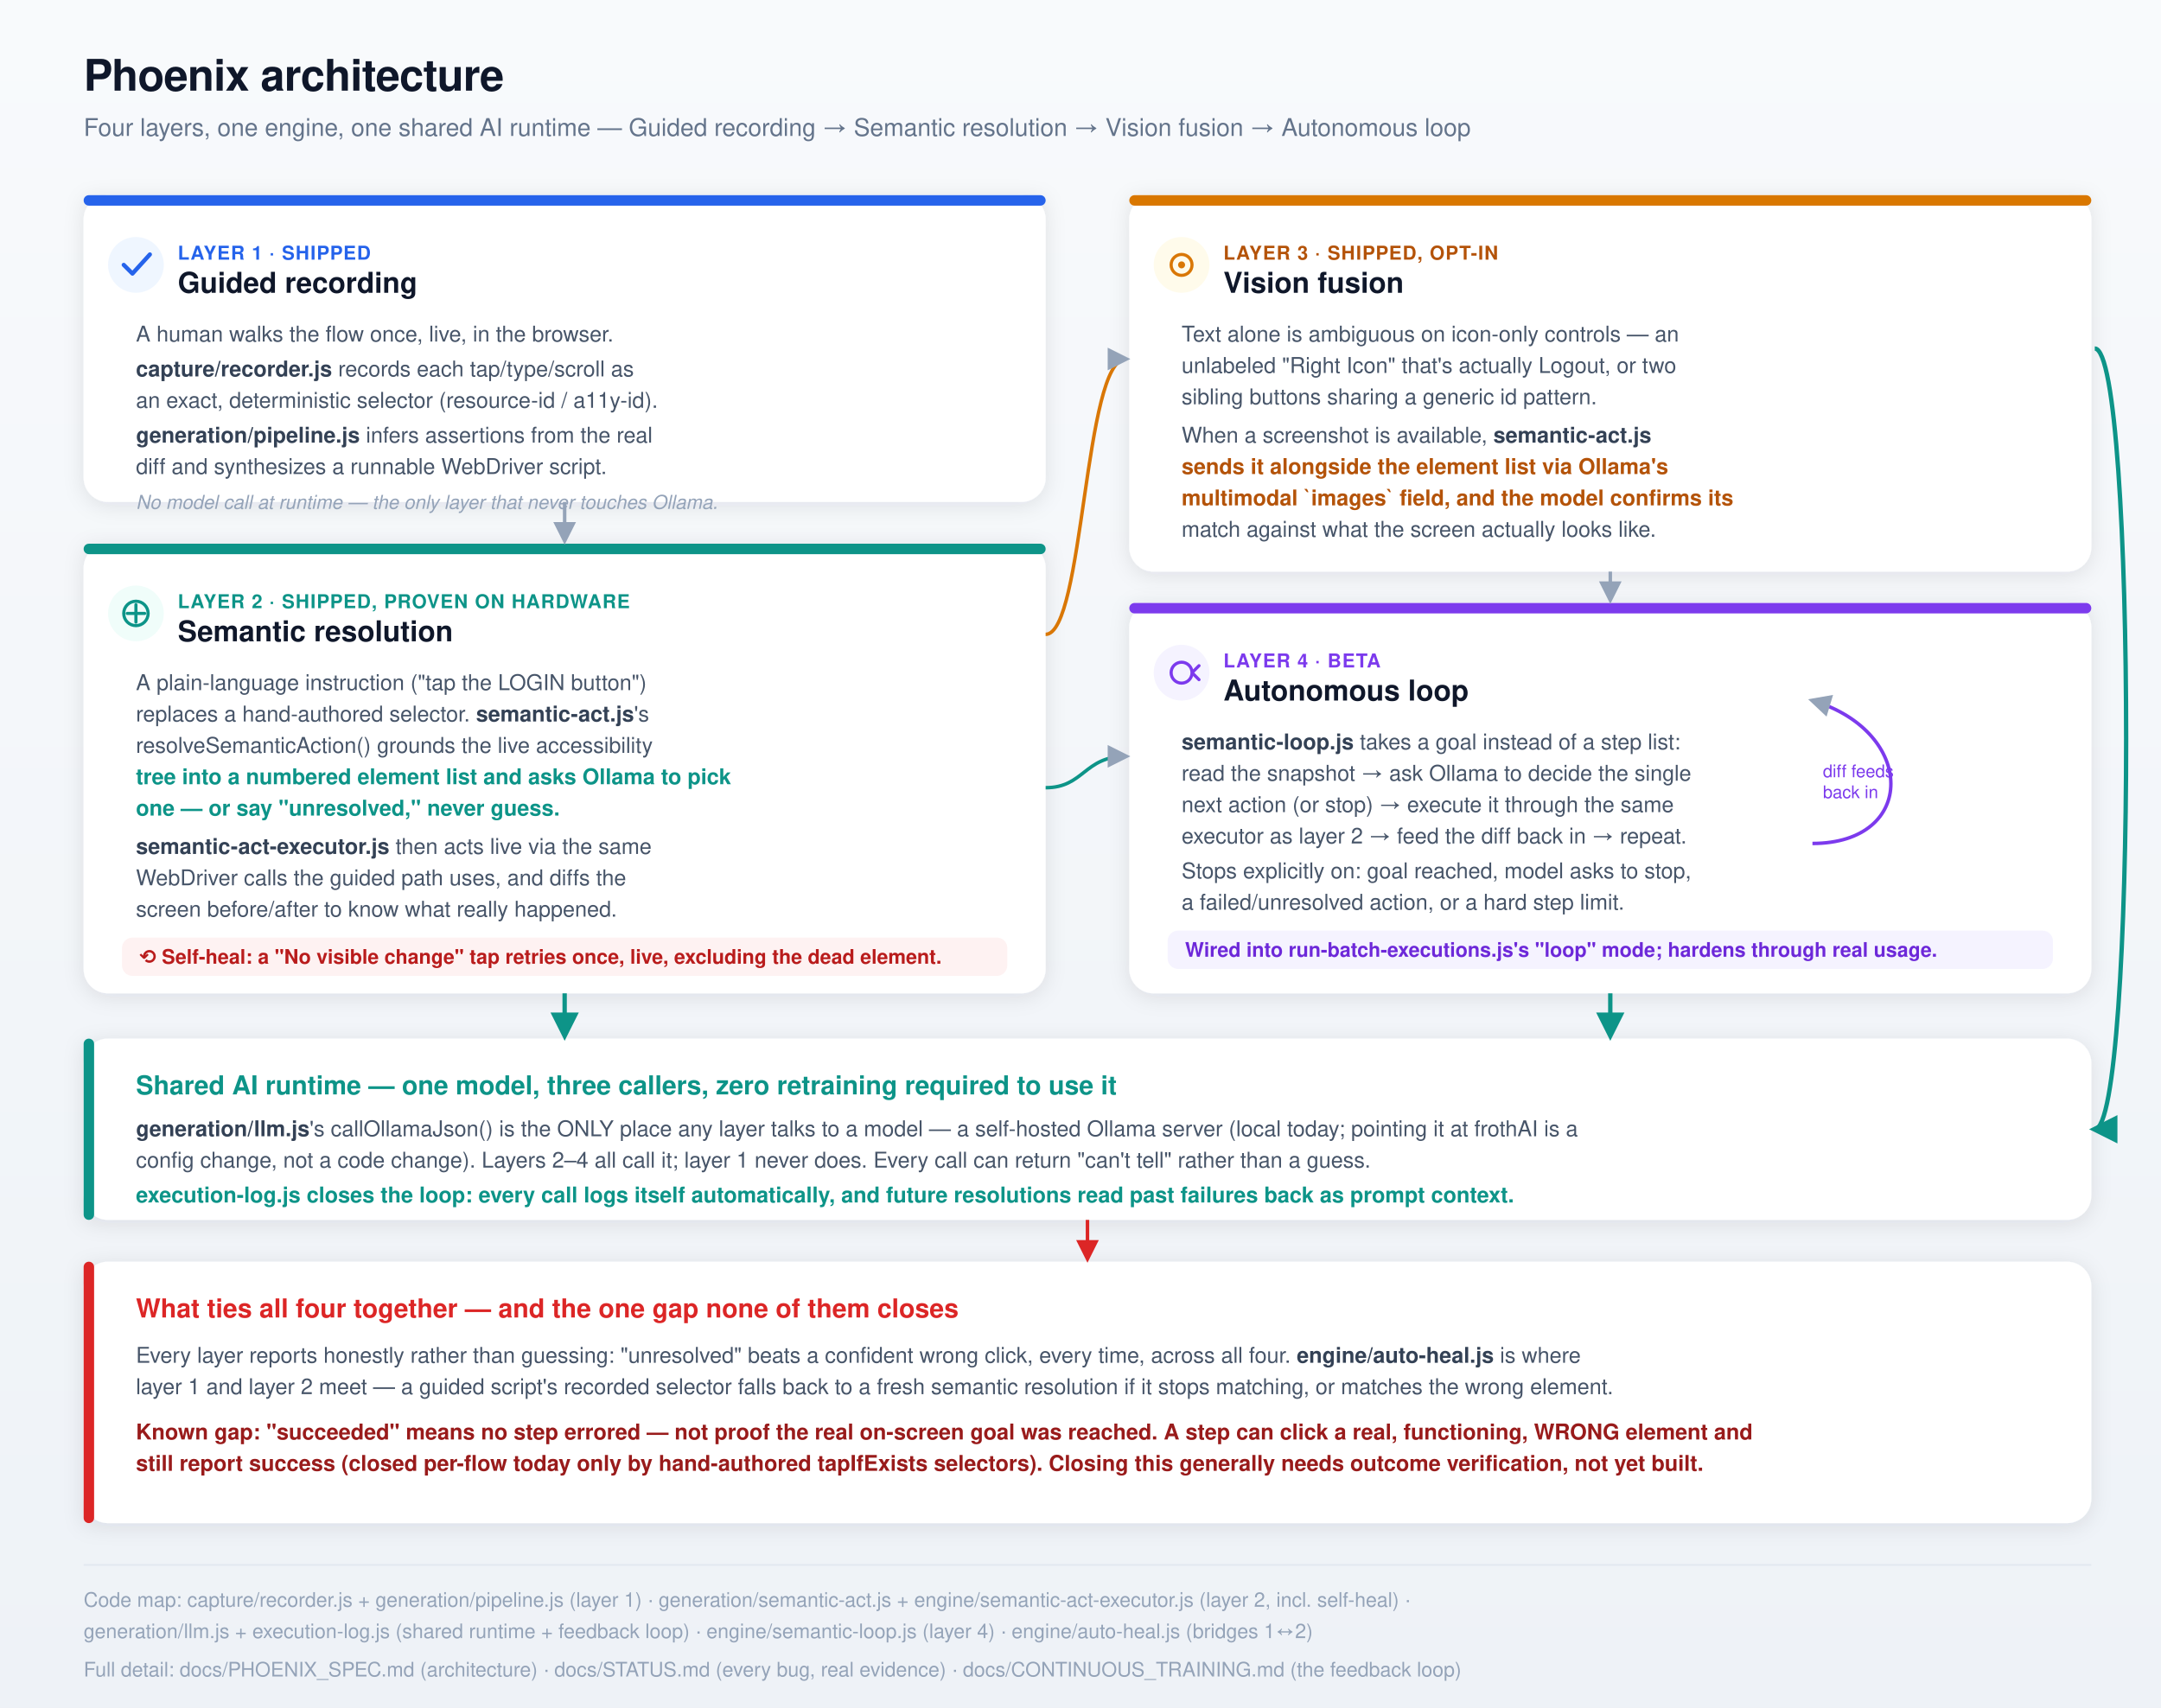
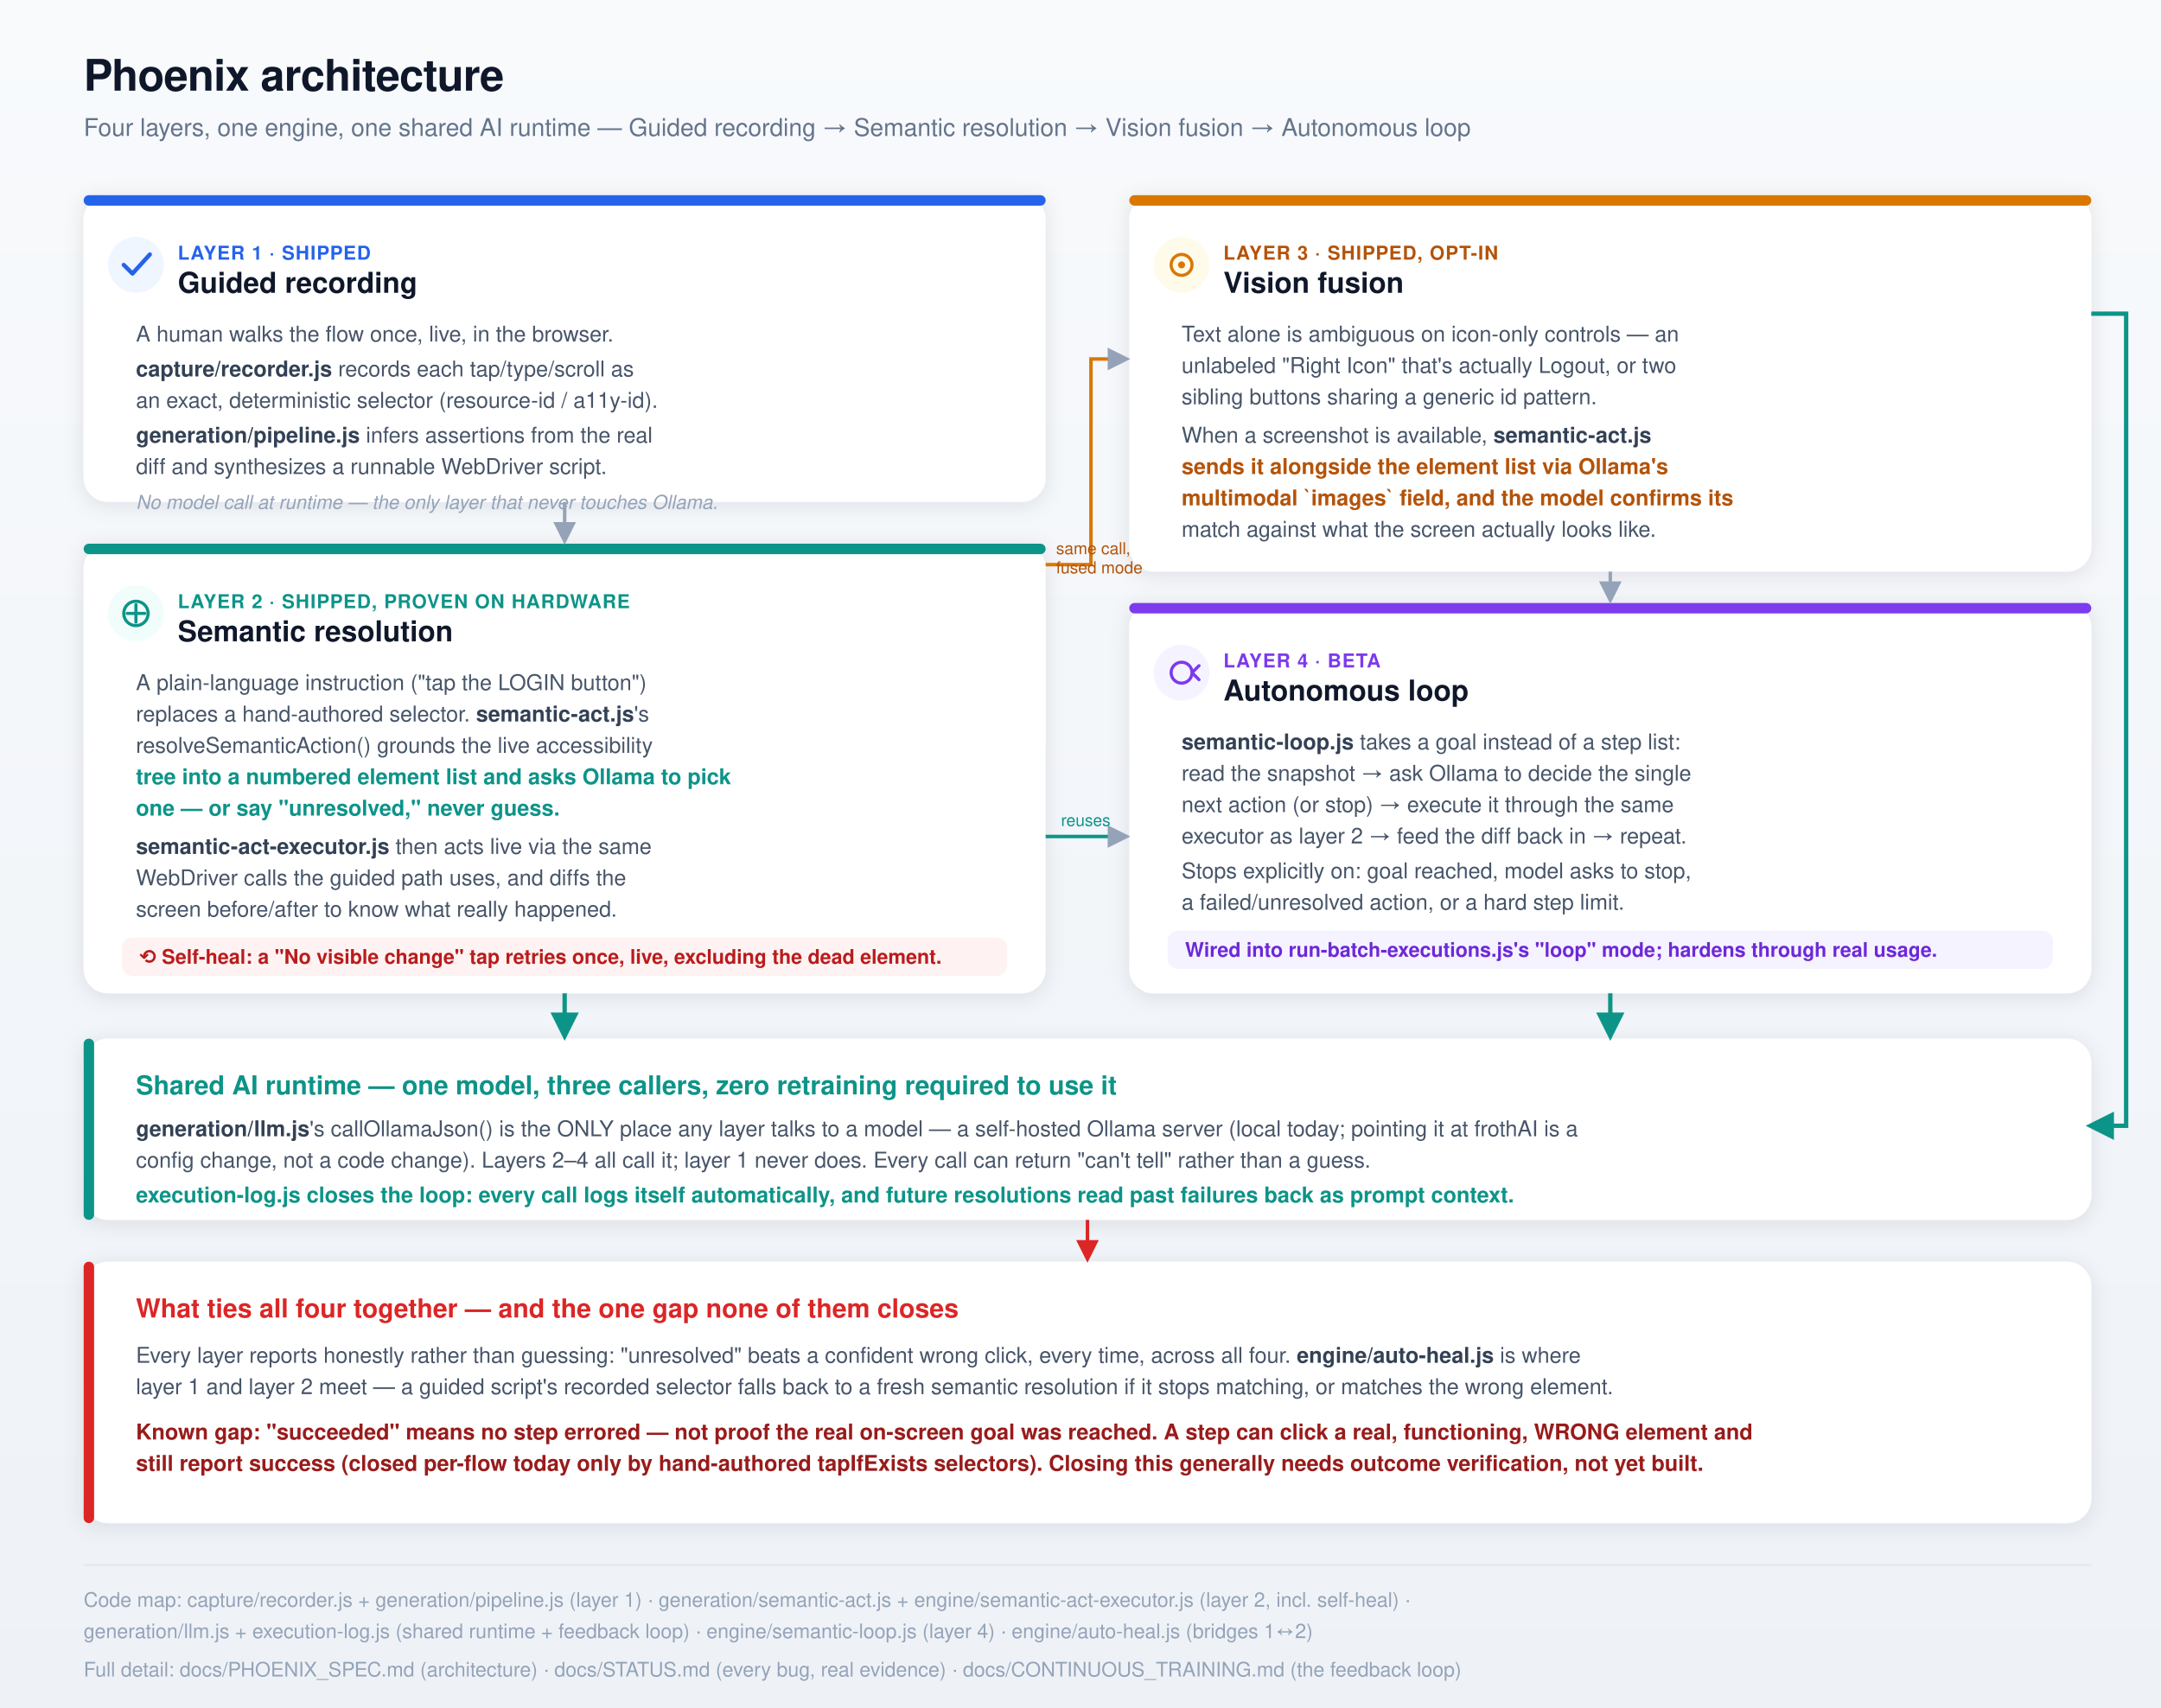
<svg xmlns="http://www.w3.org/2000/svg" width="1240" height="980" viewBox="0 0 1240 980" font-family="-apple-system, BlinkMacSystemFont, 'Segoe UI', Helvetica, Arial, sans-serif">
  <defs>
    <filter id="cardShadow" x="-20%" y="-20%" width="140%" height="140%">
      <feDropShadow dx="0" dy="2" stdDeviation="6" flood-color="#0f172a" flood-opacity="0.10" />
    </filter>
    <marker id="arrow" viewBox="0 0 10 10" refX="8" refY="5" markerWidth="6.5" markerHeight="6.5" orient="auto-start-reverse">
      <path d="M0,0 L10,5 L0,10 z" fill="#94a3b8" />
    </marker>
    <marker id="arrowTeal" viewBox="0 0 10 10" refX="8" refY="5" markerWidth="6.5" markerHeight="6.5" orient="auto-start-reverse">
      <path d="M0,0 L10,5 L0,10 z" fill="#0d9488" />
    </marker>
    <marker id="arrowRed" viewBox="0 0 10 10" refX="8" refY="5" markerWidth="6.5" markerHeight="6.5" orient="auto-start-reverse">
      <path d="M0,0 L10,5 L0,10 z" fill="#dc2626" />
    </marker>
    <linearGradient id="bgGrad" x1="0" y1="0" x2="0" y2="1">
      <stop offset="0" stop-color="#f8fafc" />
      <stop offset="1" stop-color="#eef2f7" />
    </linearGradient>
  </defs>
  <rect x="0" y="0" width="1240" height="980" fill="url(#bgGrad)" />
  <text x="48" y="52" font-size="25" font-weight="700" fill="#0f172a" letter-spacing="-0.3">Phoenix architecture</text>
  <text x="48" y="78" font-size="14" fill="#64748b">Four layers, one engine, one shared AI runtime — Guided recording → Semantic resolution → Vision fusion → Autonomous loop</text>
  <g filter="url(#cardShadow)">
    <rect x="48" y="112" width="552" height="176" rx="14" fill="#ffffff" />
    <rect x="48" y="112" width="552" height="6" rx="3" fill="#2563eb" />
  </g>
  <circle cx="78" cy="152" r="16" fill="#eff6ff" />
  <path d="M71,152 l5,5 l10,-11" stroke="#2563eb" stroke-width="2.4" fill="none" stroke-linecap="round" stroke-linejoin="round" />
  <text x="102" y="149" font-size="11" font-weight="700" fill="#2563eb" letter-spacing="0.5">LAYER 1 · SHIPPED</text>
  <text x="102" y="168" font-size="16.5" font-weight="700" fill="#0f172a">Guided recording</text>
  <text x="78" y="196" font-size="12.5" fill="#475569">A human walks the flow once, live, in the browser.</text>
  <text x="78" y="216" font-size="12.5" fill="#475569">
    <tspan fill="#334155" font-weight="600">capture/recorder.js</tspan> records each tap/type/scroll as</text>
  <text x="78" y="234" font-size="12.5" fill="#475569">an exact, deterministic selector (resource-id / a11y-id).</text>
  <text x="78" y="254" font-size="12.5" fill="#475569">
    <tspan fill="#334155" font-weight="600">generation/pipeline.js</tspan> infers assertions from the real</text>
  <text x="78" y="272" font-size="12.5" fill="#475569">diff and synthesizes a runnable WebDriver script.</text>
  <text x="78" y="292" font-size="11" fill="#94a3b8" font-style="italic">No model call at runtime — the only layer that never touches Ollama.</text>
  <g filter="url(#cardShadow)">
    <rect x="48" y="312" width="552" height="258" rx="14" fill="#ffffff" />
    <rect x="48" y="312" width="552" height="6" rx="3" fill="#0d9488" />
  </g>
  <circle cx="78" cy="352" r="16" fill="#f0fdfa" />
  <path d="M71,352 a7,7 0 1,0 14,0 a7,7 0 1,0 -14,0 M78,347 v10 M73,352 h10" stroke="#0d9488" stroke-width="1.8" fill="none" stroke-linecap="round" />
  <text x="102" y="349" font-size="11" font-weight="700" fill="#0d9488" letter-spacing="0.5">LAYER 2 · SHIPPED, PROVEN ON HARDWARE</text>
  <text x="102" y="368" font-size="16.5" font-weight="700" fill="#0f172a">Semantic resolution</text>
  <text x="78" y="396" font-size="12.5" fill="#475569">A plain-language instruction ("tap the LOGIN button")</text>
  <text x="78" y="414" font-size="12.5" fill="#475569">replaces a hand-authored selector. <tspan fill="#334155" font-weight="600">semantic-act.js</tspan>'s</text>
  <text x="78" y="432" font-size="12.5" fill="#475569">resolveSemanticAction() grounds the live accessibility</text>
  <text x="78" y="450" font-size="12.5" fill="#0d9488" font-weight="600">tree into a numbered element list and asks Ollama to pick</text>
  <text x="78" y="468" font-size="12.5" fill="#0d9488" font-weight="600">one — or say "unresolved," never guess.</text>
  <text x="78" y="490" font-size="12.5" fill="#475569">
    <tspan fill="#334155" font-weight="600">semantic-act-executor.js</tspan> then acts live via the same</text>
  <text x="78" y="508" font-size="12.5" fill="#475569">WebDriver calls the guided path uses, and diffs the</text>
  <text x="78" y="526" font-size="12.5" fill="#475569">screen before/after to know what really happened.</text>
  <rect x="70" y="538" width="508" height="22" rx="6" fill="#fef2f2" />
  <text x="80" y="553" font-size="11.5" fill="#b91c1c" font-weight="600">⟲ Self-heal: a "No visible change" tap retries once, live, excluding the dead element.</text>
  <g filter="url(#cardShadow)">
    <rect x="648" y="112" width="552" height="216" rx="14" fill="#ffffff" />
    <rect x="648" y="112" width="552" height="6" rx="3" fill="#d97706" />
  </g>
  <circle cx="678" cy="152" r="16" fill="#fffbeb" />
  <circle cx="678" cy="152" r="6" fill="none" stroke="#d97706" stroke-width="1.8" />
  <circle cx="678" cy="152" r="2" fill="#d97706" />
  <text x="702" y="149" font-size="11" font-weight="700" fill="#b45309" letter-spacing="0.5">LAYER 3 · SHIPPED, OPT-IN</text>
  <text x="702" y="168" font-size="16.5" font-weight="700" fill="#0f172a">Vision fusion</text>
  <text x="678" y="196" font-size="12.5" fill="#475569">Text alone is ambiguous on icon-only controls — an</text>
  <text x="678" y="214" font-size="12.5" fill="#475569">unlabeled "Right Icon" that's actually Logout, or two</text>
  <text x="678" y="232" font-size="12.5" fill="#475569">sibling buttons sharing a generic id pattern.</text>
  <text x="678" y="254" font-size="12.5" fill="#475569">When a screenshot is available, <tspan fill="#334155" font-weight="600">semantic-act.js</tspan>
  </text>
  <text x="678" y="272" font-size="12.5" fill="#b45309" font-weight="600">sends it alongside the element list via Ollama's</text>
  <text x="678" y="290" font-size="12.5" fill="#b45309" font-weight="600">multimodal `images` field, and the model confirms its</text>
  <text x="678" y="308" font-size="12.5" fill="#475569">match against what the screen actually looks like.</text>
  <g filter="url(#cardShadow)">
    <rect x="648" y="346" width="552" height="224" rx="14" fill="#ffffff" />
    <rect x="648" y="346" width="552" height="6" rx="3" fill="#7c3aed" />
  </g>
  <circle cx="678" cy="386" r="16" fill="#f5f3ff" />
  <path d="M672,386 a6,6 0 1,1 12,0 a6,6 0 1,1 -12,0 M684,386 l4,-4 M684,386 l4,4" stroke="#7c3aed" stroke-width="1.8" fill="none" stroke-linecap="round" />
  <text x="702" y="383" font-size="11" font-weight="700" fill="#7c3aed" letter-spacing="0.5">LAYER 4 · BETA</text>
  <text x="702" y="402" font-size="16.5" font-weight="700" fill="#0f172a">Autonomous loop</text>
  <text x="678" y="430" font-size="12.5" fill="#475569">
    <tspan fill="#334155" font-weight="600">semantic-loop.js</tspan> takes a goal instead of a step list:</text>
  <text x="678" y="448" font-size="12.5" fill="#475569">read the snapshot → ask Ollama to decide the single</text>
  <text x="678" y="466" font-size="12.5" fill="#475569">next action (or stop) → execute it through the same</text>
  <text x="678" y="484" font-size="12.5" fill="#475569">executor as layer 2 → feed the diff back in → repeat.</text>
  <text x="678" y="504" font-size="12.5" fill="#475569">Stops explicitly on: goal reached, model asks to stop,</text>
  <text x="678" y="522" font-size="12.5" fill="#475569">a failed/unresolved action, or a hard step limit.</text>
  <rect x="670" y="534" width="508" height="22" rx="6" fill="#f5f3ff" />
  <text x="680" y="549" font-size="11.5" fill="#6d28d9" font-weight="600">Wired into run-batch-executions.js's "loop" mode; hardens through real usage.</text>
  <g filter="url(#cardShadow)">
    <rect x="48" y="596" width="1152" height="104" rx="14" fill="#ffffff" />
    <rect x="48" y="596" width="6" height="104" rx="3" fill="#0d9488" />
  </g>
  <text x="78" y="628" font-size="15" font-weight="700" fill="#0d9488">Shared AI runtime — one model, three callers, zero retraining required to use it</text>
  <text x="78" y="652" font-size="12.5" fill="#475569">
    <tspan fill="#334155" font-weight="600">generation/llm.js</tspan>'s callOllamaJson() is the ONLY place any layer talks to a model — a self-hosted Ollama server (local today; pointing it at frothAI is a</text>
  <text x="78" y="670" font-size="12.5" fill="#475569">config change, not a code change). Layers 2–4 all call it; layer 1 never does. Every call can return "can't tell" rather than a guess.</text>
  <text x="78" y="690" font-size="12.5" fill="#0d9488" font-weight="600">execution-log.js closes the loop: every call logs itself automatically, and future resolutions read past failures back as prompt context.</text>
  <g filter="url(#cardShadow)">
    <rect x="48" y="724" width="1152" height="150" rx="14" fill="#ffffff" />
    <rect x="48" y="724" width="6" height="150" rx="3" fill="#dc2626" />
  </g>
  <text x="78" y="756" font-size="15" font-weight="700" fill="#dc2626">What ties all four together — and the one gap none of them closes</text>
  <text x="78" y="782" font-size="12.5" fill="#475569">Every layer reports honestly rather than guessing: "unresolved" beats a confident wrong click, every time, across all four. <tspan fill="#334155" font-weight="600">engine/auto-heal.js</tspan> is where</text>
  <text x="78" y="800" font-size="12.5" fill="#475569">layer 1 and layer 2 meet — a guided script's recorded selector falls back to a fresh semantic resolution if it stops matching, or matches the wrong element.</text>
  <text x="78" y="826" font-size="12.5" fill="#991b1b" font-weight="600">Known gap: "succeeded" means no step errored — not proof the real on-screen goal was reached. A step can click a real, functioning, WRONG element and</text>
  <text x="78" y="844" font-size="12.5" fill="#991b1b" font-weight="600">still report success (closed per-flow today only by hand-authored tapIfExists selectors). Closing this generally needs outcome verification, not yet built.</text>
-   <path d="M324,288 C 324,296 324,300 324,310" stroke="#94a3b8" stroke-width="2" fill="none" marker-end="url(#arrow)" />
-   <path d="M600,364 C 622,364 622,206 646,206" stroke="#d97706" stroke-width="2" fill="none" marker-end="url(#arrow)" />
-   <path d="M924,328 C 924,335 924,338 924,344" stroke="#94a3b8" stroke-width="2" fill="none" marker-end="url(#arrow)" />
-   <path d="M600,452 C 622,452 622,434 646,434" stroke="#0d9488" stroke-width="2" fill="none" marker-end="url(#arrow)" />
-   <path d="M1040,484 C 1100,484 1100,420 1040,402" stroke="#7c3aed" stroke-width="2" fill="none" marker-end="url(#arrow)" />
-   <text x="1046" y="446" font-size="10" fill="#7c3aed" text-anchor="start">diff feeds</text>
-   <text x="1046" y="458" font-size="10" fill="#7c3aed" text-anchor="start">back in</text>
+   <path d="M324,288 L324,310" stroke="#94a3b8" stroke-width="2" marker-end="url(#arrow)" />
+   <path d="M600,324 H626 V206 H646" stroke="#d97706" stroke-width="2" fill="none" marker-end="url(#arrow)" />
+   <text x="606" y="318" font-size="9.5" fill="#b45309">same call,</text>
+   <text x="606" y="329" font-size="9.5" fill="#b45309">fused mode</text>
+   <path d="M924,328 L924,344" stroke="#94a3b8" stroke-width="2" marker-end="url(#arrow)" />
+   <path d="M600,480 L646,480" stroke="#0d9488" stroke-width="2" marker-end="url(#arrow)" />
+   <text x="623" y="474" font-size="9.5" fill="#0d9488" text-anchor="middle">reuses</text>
  <path d="M324,570 L324,594" stroke="#0d9488" stroke-width="2.5" marker-end="url(#arrowTeal)" />
  <path d="M924,570 L924,594" stroke="#0d9488" stroke-width="2.5" marker-end="url(#arrowTeal)" />
-   <path d="M1202,200 C 1226,200 1226,648 1202,648" stroke="#0d9488" stroke-width="2.5" fill="none" marker-end="url(#arrowTeal)" />
+   <path d="M1200,180 H1220 V646 H1200" stroke="#0d9488" stroke-width="2.5" fill="none" marker-end="url(#arrowTeal)" />
  <path d="M624,700 L624,722" stroke="#dc2626" stroke-width="2" marker-end="url(#arrowRed)" />
  <line x1="48" y1="898" x2="1200" y2="898" stroke="#e2e8f0" stroke-width="1" />
  <text x="48" y="922" font-size="11.5" fill="#94a3b8">Code map: capture/recorder.js + generation/pipeline.js (layer 1)  ·  generation/semantic-act.js + engine/semantic-act-executor.js (layer 2, incl. self-heal)  ·</text>
  <text x="48" y="940" font-size="11.5" fill="#94a3b8">generation/llm.js + execution-log.js (shared runtime + feedback loop)  ·  engine/semantic-loop.js (layer 4)  ·  engine/auto-heal.js (bridges 1↔2)</text>
  <text x="48" y="962" font-size="11.5" fill="#94a3b8">Full detail: docs/PHOENIX_SPEC.md (architecture) · docs/STATUS.md (every bug, real evidence) · docs/CONTINUOUS_TRAINING.md (the feedback loop)</text>
</svg>
